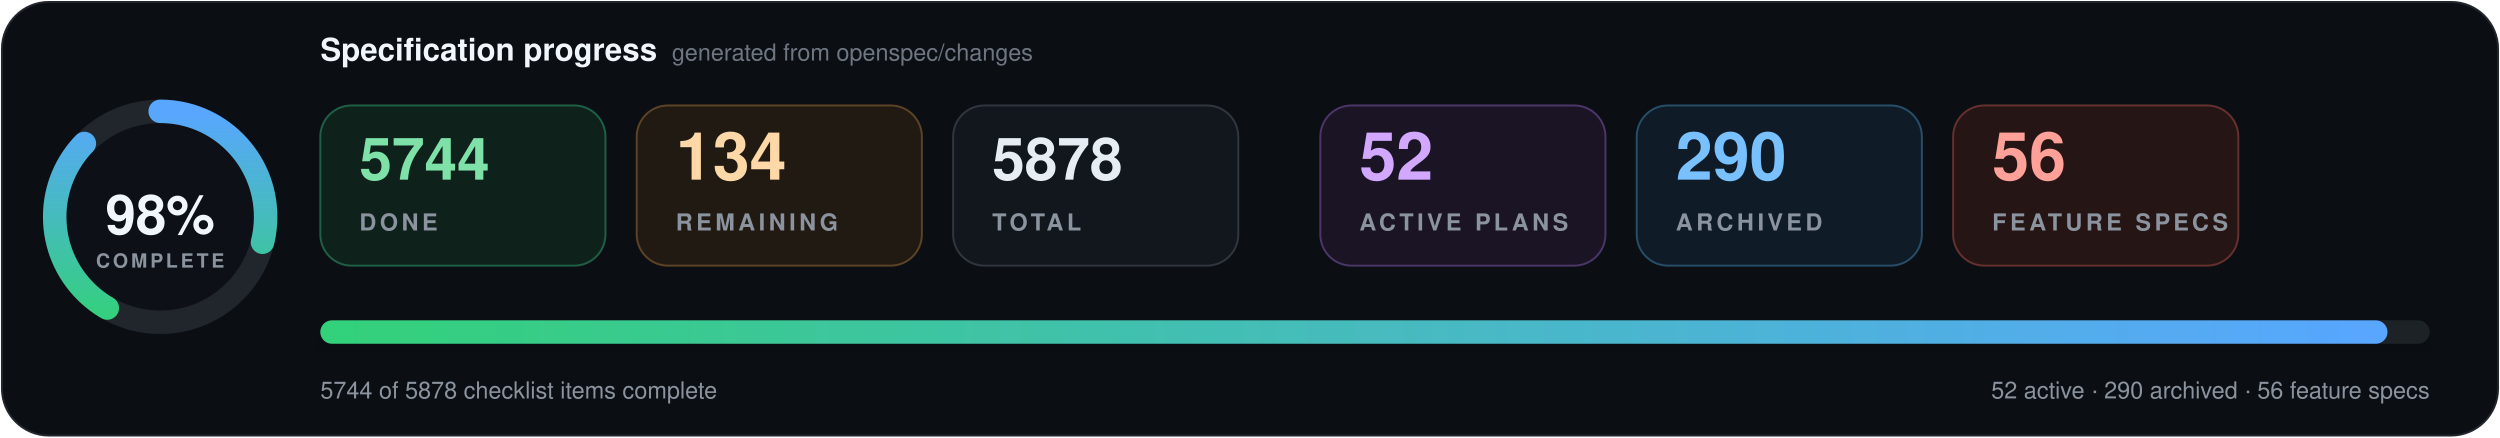
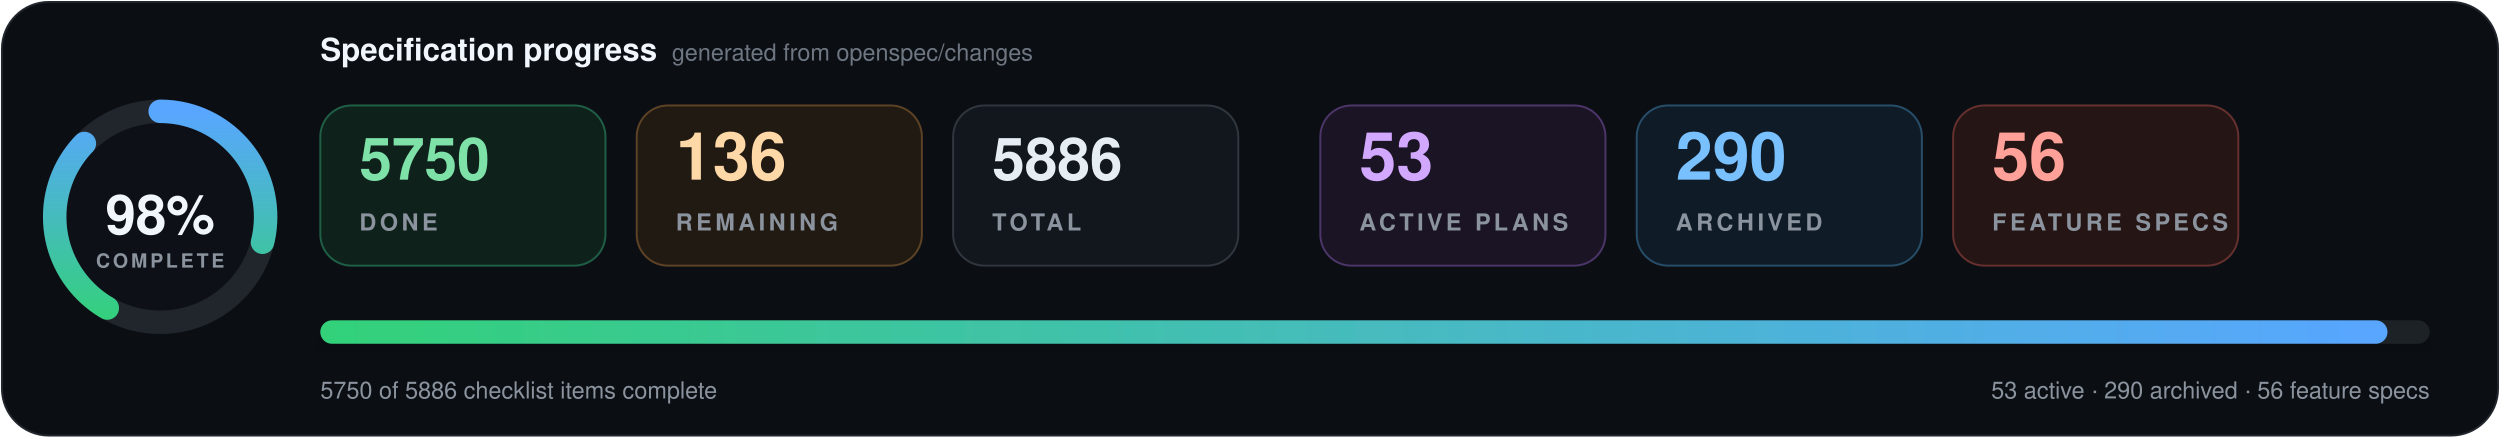
- <svg xmlns="http://www.w3.org/2000/svg" data-cache-version="1794663449" width="1280" height="224" viewBox="0 0 1280 224" role="img" aria-labelledby="title description" font-family="system-ui, -apple-system, BlinkMacSystemFont, 'Segoe UI', Helvetica, Arial, sans-serif" font-variant-numeric="tabular-nums">
+ <svg xmlns="http://www.w3.org/2000/svg" data-cache-version="1794665093" width="1280" height="224" viewBox="0 0 1280 224" role="img" aria-labelledby="title description" font-family="system-ui, -apple-system, BlinkMacSystemFont, 'Segoe UI', Helvetica, Arial, sans-serif" font-variant-numeric="tabular-nums">
  <defs>
    <linearGradient id="progress" x1="0" x2="1">
      <stop offset="0" stop-color="#33d17a" />
      <stop offset="1" stop-color="#58a6ff" />
    </linearGradient>
    <filter id="shadow" x="-10%" y="-20%" width="120%" height="150%">
      <feDropShadow dx="0" dy="7" stdDeviation="9" flood-color="#000" flood-opacity=".28" />
    </filter>
  </defs>
  <rect x="1" y="1" width="1278" height="222" rx="24" fill="#0b0f14" stroke="#21262d" />
  <g transform="translate(82 111)">
    <circle r="54" fill="#0d1117" stroke="#21262d" stroke-width="12" />
    <circle r="54" fill="none" stroke="url(#progress)" stroke-width="12" stroke-linecap="round" pathLength="100" stroke-dasharray="98 100" transform="rotate(-90)" />
    <text y="-1" text-anchor="middle" dominant-baseline="middle" fill="#f0f6fc" font-size="28" font-weight="800">98%</text>
    <text y="26" text-anchor="middle" fill="#8b949e" font-size="10" font-weight="700" letter-spacing="1.5">COMPLETE</text>
  </g>
  <text x="164" y="31" fill="#f0f6fc" font-size="16" font-weight="750">Specification progress</text>
  <text x="344" y="31" fill="#6e7681" font-size="12">generated from openspec/changes</text>
  <g transform="translate(164 54)">
    <rect width="146" height="82" rx="16" fill="#0f211b" stroke="#1f5f46" />
-     <text x="20" y="38" fill="#7ee2a8" font-size="30" font-weight="750">5744</text>
+     <text x="20" y="38" fill="#7ee2a8" font-size="30" font-weight="750">5750</text>
    <text x="20" y="64" fill="#8b949e" font-size="12" font-weight="700" letter-spacing="1.8">DONE</text>
  </g>
  <g transform="translate(326 54)">
    <rect width="146" height="82" rx="16" fill="#211a13" stroke="#5d4225" />
-     <text x="20" y="38" fill="#ffd8a8" font-size="34" font-weight="750">134</text>
+     <text x="20" y="38" fill="#ffd8a8" font-size="34" font-weight="750">136</text>
    <text x="20" y="64" fill="#8b949e" font-size="12" font-weight="700" letter-spacing="1.8">REMAINING</text>
  </g>
  <g transform="translate(488 54)">
    <rect width="146" height="82" rx="16" fill="#12171d" stroke="#30363d" />
-     <text x="20" y="38" fill="#e6edf3" font-size="30" font-weight="750">5878</text>
+     <text x="20" y="38" fill="#e6edf3" font-size="30" font-weight="750">5886</text>
    <text x="20" y="64" fill="#8b949e" font-size="12" font-weight="700" letter-spacing="1.8">TOTAL</text>
  </g>
  <g transform="translate(676 54)">
    <rect width="146" height="82" rx="16" fill="#1a1424" stroke="#4c3569" />
-     <text x="20" y="38" fill="#d2a8ff" font-size="34" font-weight="750">52</text>
+     <text x="20" y="38" fill="#d2a8ff" font-size="34" font-weight="750">53</text>
    <text x="20" y="64" fill="#8b949e" font-size="12" font-weight="700" letter-spacing="1.8">ACTIVE PLANS</text>
  </g>
  <g transform="translate(838 54)">
    <rect width="146" height="82" rx="16" fill="#0f1c27" stroke="#274d69" />
    <text x="20" y="38" fill="#79c0ff" font-size="34" font-weight="750">290</text>
    <text x="20" y="64" fill="#8b949e" font-size="12" font-weight="700" letter-spacing="1.8">ARCHIVED</text>
  </g>
  <g transform="translate(1000 54)">
    <rect width="146" height="82" rx="16" fill="#251514" stroke="#65302d" />
    <text x="20" y="38" fill="#ffa198" font-size="34" font-weight="750">56</text>
    <text x="20" y="64" fill="#8b949e" font-size="12" font-weight="700" letter-spacing="1.8">FEATURE SPECS</text>
  </g>
  <g filter="url(#shadow)">
    <rect x="164" y="164" width="1080" height="12" rx="6" fill="#1b2128" />
    <rect x="164" y="164" width="1058.4" height="12" rx="6" fill="url(#progress)" />
  </g>
-   <text x="164" y="204" fill="#8b949e" font-size="12">5744 of 5878 checklist items complete</text>
-   <text x="1244" y="204" text-anchor="end" fill="#8b949e" font-size="12">52 active · 290 archived · 56 feature specs</text>
+   <text x="164" y="204" fill="#8b949e" font-size="12">5750 of 5886 checklist items complete</text>
+   <text x="1244" y="204" text-anchor="end" fill="#8b949e" font-size="12">53 active · 290 archived · 56 feature specs</text>
</svg>
